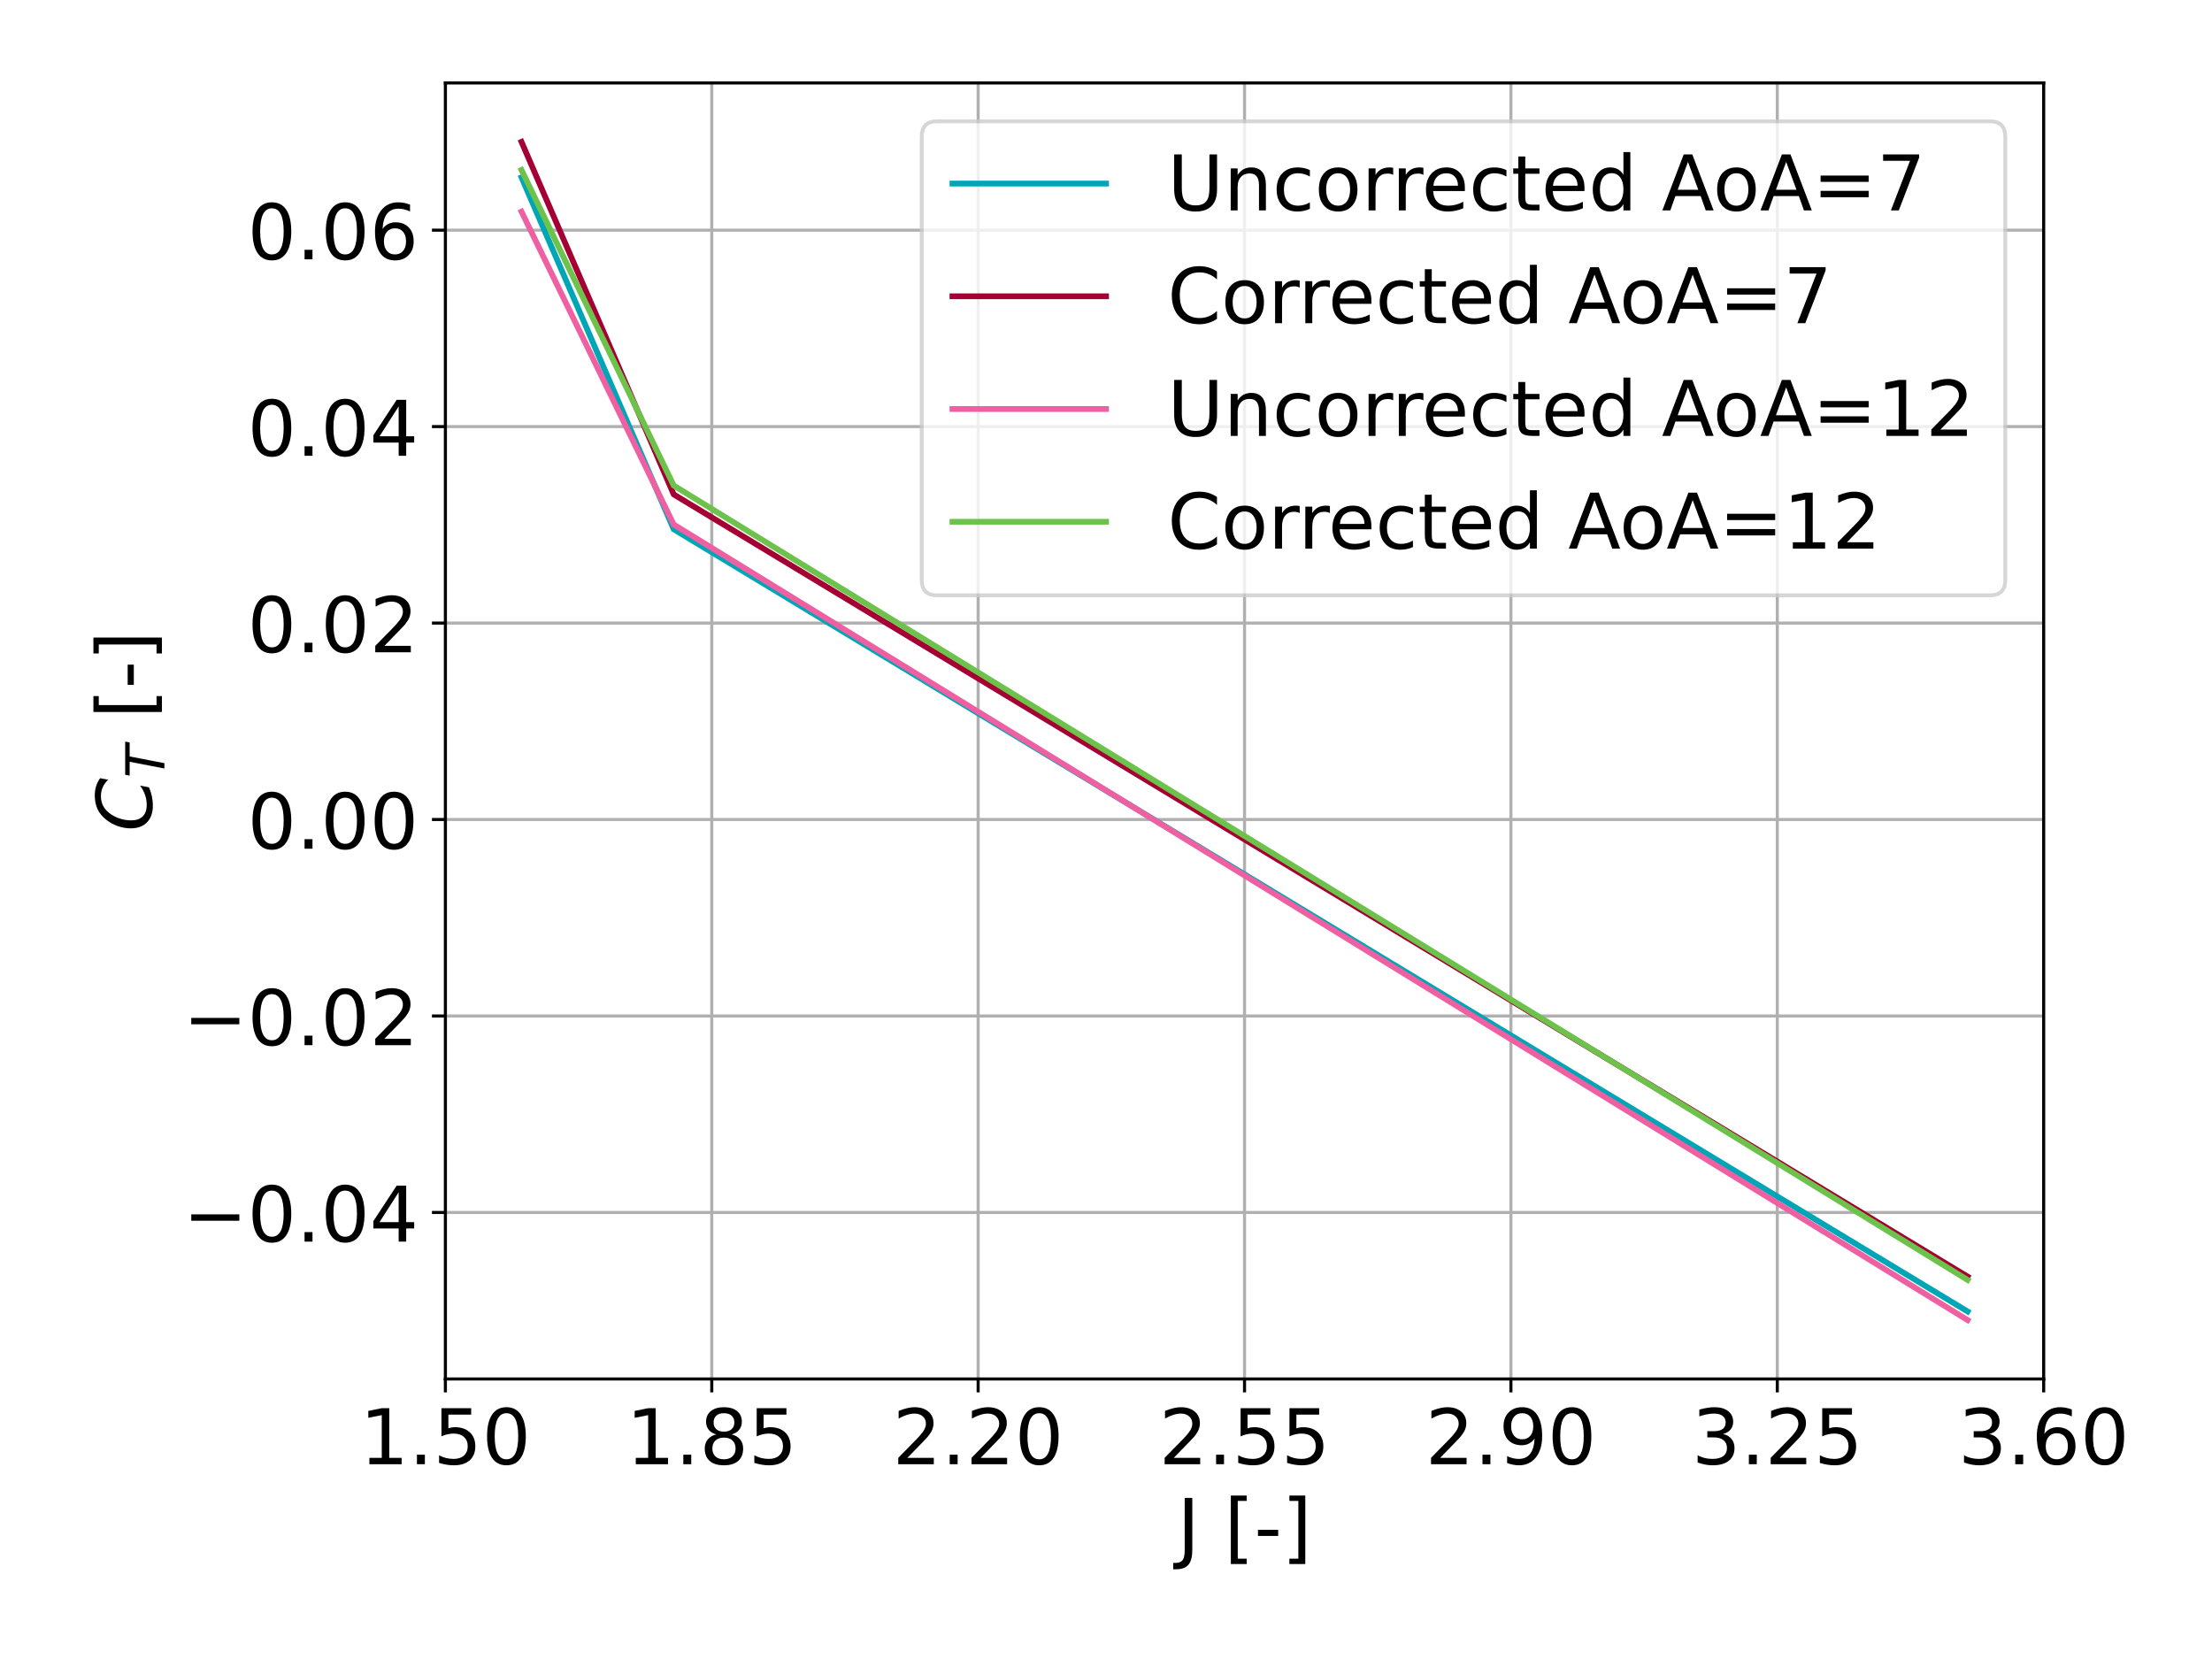
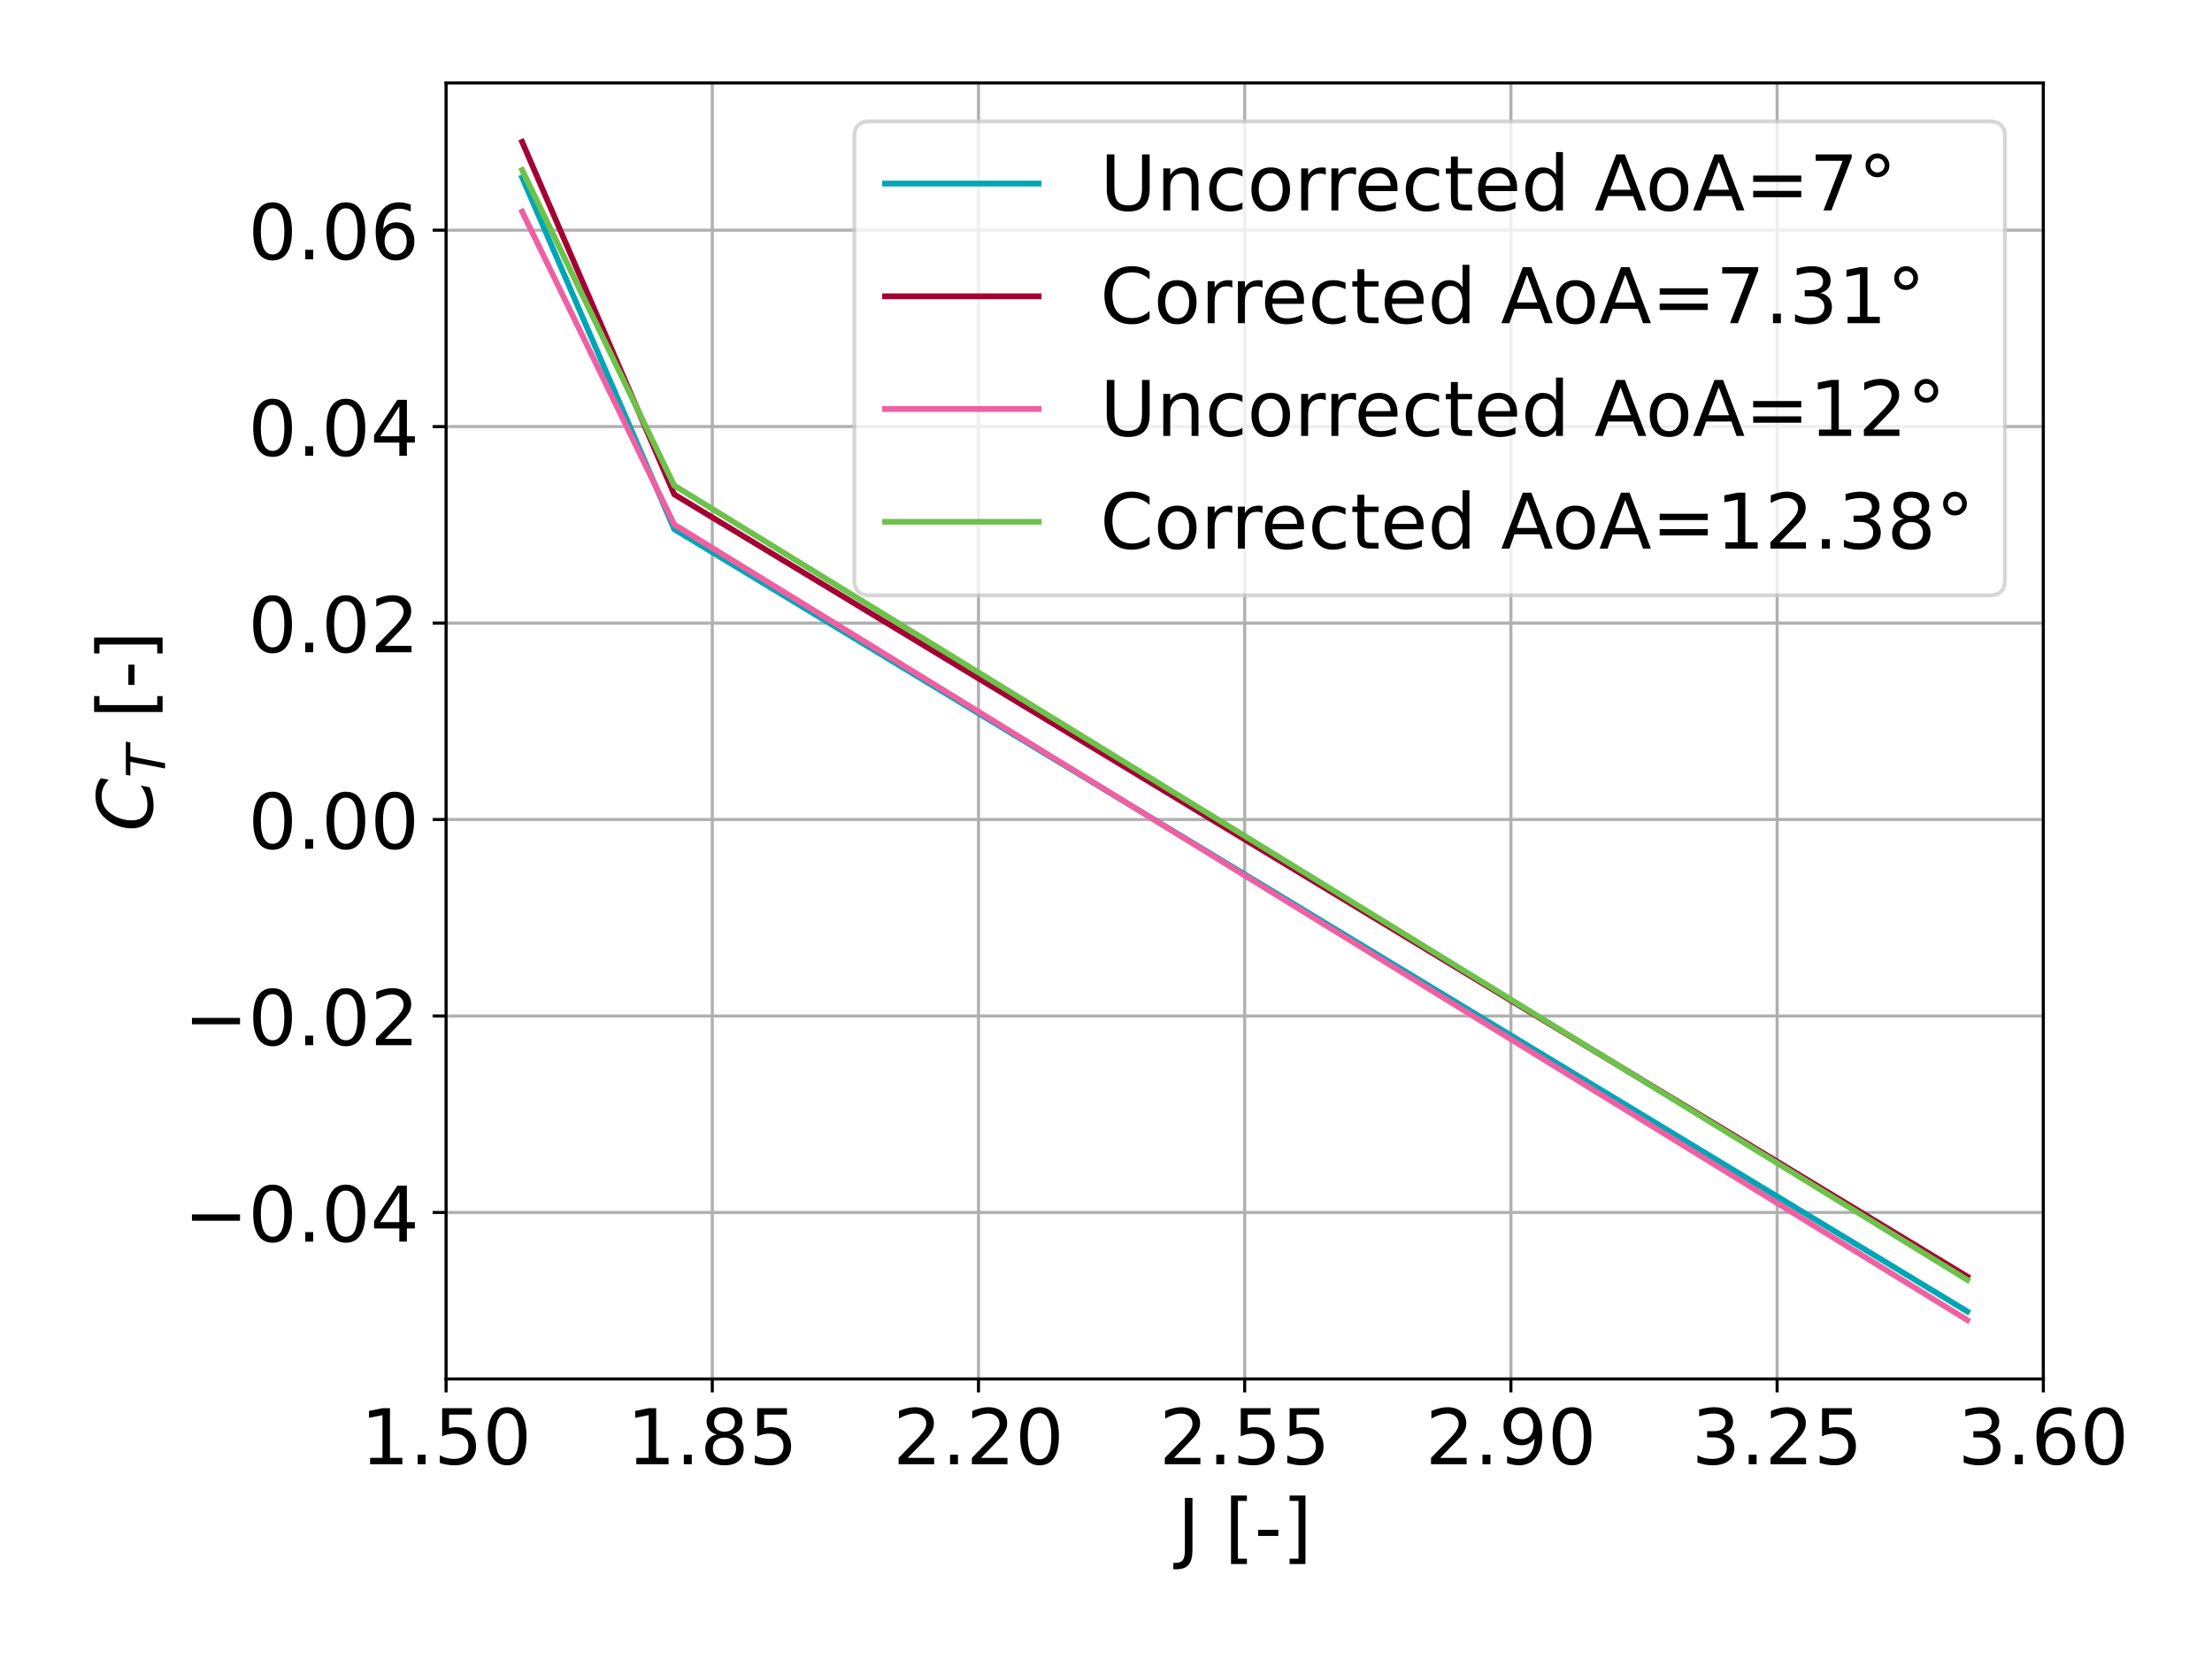
<svg xmlns="http://www.w3.org/2000/svg" xmlns:xlink="http://www.w3.org/1999/xlink" width="576pt" height="432pt" viewBox="0 0 576 432" version="1.1">
  <defs>
    <style type="text/css">*{stroke-linejoin: round; stroke-linecap: butt}</style>
  </defs>
  <g id="figure_1">
    <g id="patch_1">
      <path d="M 0 432  L 576 432  L 576 0  L 0 0  z " style="fill: #ffffff" />
    </g>
    <g id="axes_1">
      <g id="patch_2">
-         <path d="M 115.976 359.08  L 532.17 359.08  L 532.17 21.6  L 115.976 21.6  z " style="fill: #ffffff" />
+         <path d="M 116.156 359.08  L 532.08 359.08  L 532.08 21.6  L 116.156 21.6  z " style="fill: #ffffff" />
      </g>
      <g id="matplotlib.axis_1">
        <g id="xtick_1">
          <g id="line2d_1">
-             <path d="M 115.976 359.08  L 115.976 21.6  " clip-path="url(#p8fe1380aa8)" style="fill: none; stroke: #b0b0b0; stroke-width: 0.8; stroke-linecap: square" />
+             <path d="M 116.156 359.08  L 116.156 21.6  " clip-path="url(#p368802f236)" style="fill: none; stroke: #b0b0b0; stroke-width: 0.8; stroke-linecap: square" />
          </g>
          <g id="line2d_2">
            <defs>
-               <path id="m4c137583a7" d="M 0 0  L 0 3.5  " style="stroke: #000000; stroke-width: 0.8" />
-             </defs>
-             <g>
-               <use xlink:href="#m4c137583a7" x="115.976" y="359.08" style="stroke: #000000; stroke-width: 0.8" />
+               <path id="m48480be13e" d="M 0 0  L 0 3.5  " style="stroke: #000000; stroke-width: 0.8" />
+             </defs>
+             <g>
+               <use xlink:href="#m48480be13e" x="116.156" y="359.08" style="stroke: #000000; stroke-width: 0.8" />
            </g>
          </g>
          <g id="text_1">
-             <g transform="translate(93.71037 381.2769) scale(0.2 -0.2)">
+             <g transform="translate(93.89038 381.2769) scale(0.2 -0.2)">
              <defs>
                <path id="DejaVuSans-31" d="M 794 531  L 1825 531  L 1825 4091  L 703 3866  L 703 4441  L 1819 4666  L 2450 4666  L 2450 531  L 3481 531  L 3481 0  L 794 0  L 794 531  z " transform="scale(0.015625)" />
                <path id="DejaVuSans-2e" d="M 684 794  L 1344 794  L 1344 0  L 684 0  L 684 794  z " transform="scale(0.015625)" />
                <path id="DejaVuSans-35" d="M 691 4666  L 3169 4666  L 3169 4134  L 1269 4134  L 1269 2991  Q 1406 3038 1543 3061  Q 1681 3084 1819 3084  Q 2600 3084 3056 2656  Q 3513 2228 3513 1497  Q 3513 744 3044 326  Q 2575 -91 1722 -91  Q 1428 -91 1123 -41  Q 819 9 494 109  L 494 744  Q 775 591 1075 516  Q 1375 441 1709 441  Q 2250 441 2565 725  Q 2881 1009 2881 1497  Q 2881 1984 2565 2268  Q 2250 2553 1709 2553  Q 1456 2553 1204 2497  Q 953 2441 691 2322  L 691 4666  z " transform="scale(0.015625)" />
                <path id="DejaVuSans-30" d="M 2034 4250  Q 1547 4250 1301 3770  Q 1056 3291 1056 2328  Q 1056 1369 1301 889  Q 1547 409 2034 409  Q 2525 409 2770 889  Q 3016 1369 3016 2328  Q 3016 3291 2770 3770  Q 2525 4250 2034 4250  z M 2034 4750  Q 2819 4750 3233 4129  Q 3647 3509 3647 2328  Q 3647 1150 3233 529  Q 2819 -91 2034 -91  Q 1250 -91 836 529  Q 422 1150 422 2328  Q 422 3509 836 4129  Q 1250 4750 2034 4750  z " transform="scale(0.015625)" />
              </defs>
              <use xlink:href="#DejaVuSans-31" />
              <use xlink:href="#DejaVuSans-2e" x="63.623" />
              <use xlink:href="#DejaVuSans-35" x="95.41" />
              <use xlink:href="#DejaVuSans-30" x="159.033" />
            </g>
          </g>
        </g>
        <g id="xtick_2">
          <g id="line2d_3">
-             <path d="M 185.342 359.08  L 185.342 21.6  " clip-path="url(#p8fe1380aa8)" style="fill: none; stroke: #b0b0b0; stroke-width: 0.8; stroke-linecap: square" />
+             <path d="M 185.477 359.08  L 185.477 21.6  " clip-path="url(#p368802f236)" style="fill: none; stroke: #b0b0b0; stroke-width: 0.8; stroke-linecap: square" />
          </g>
          <g id="line2d_4">
            <g>
-               <use xlink:href="#m4c137583a7" x="185.342" y="359.08" style="stroke: #000000; stroke-width: 0.8" />
+               <use xlink:href="#m48480be13e" x="185.477" y="359.08" style="stroke: #000000; stroke-width: 0.8" />
            </g>
          </g>
          <g id="text_2">
-             <g transform="translate(163.076 381.2769) scale(0.2 -0.2)">
+             <g transform="translate(163.211 381.2769) scale(0.2 -0.2)">
              <defs>
                <path id="DejaVuSans-38" d="M 2034 2216  Q 1584 2216 1326 1975  Q 1069 1734 1069 1313  Q 1069 891 1326 650  Q 1584 409 2034 409  Q 2484 409 2743 651  Q 3003 894 3003 1313  Q 3003 1734 2745 1975  Q 2488 2216 2034 2216  z M 1403 2484  Q 997 2584 770 2862  Q 544 3141 544 3541  Q 544 4100 942 4425  Q 1341 4750 2034 4750  Q 2731 4750 3128 4425  Q 3525 4100 3525 3541  Q 3525 3141 3298 2862  Q 3072 2584 2669 2484  Q 3125 2378 3379 2068  Q 3634 1759 3634 1313  Q 3634 634 3220 271  Q 2806 -91 2034 -91  Q 1263 -91 848 271  Q 434 634 434 1313  Q 434 1759 690 2068  Q 947 2378 1403 2484  z M 1172 3481  Q 1172 3119 1398 2916  Q 1625 2713 2034 2713  Q 2441 2713 2670 2916  Q 2900 3119 2900 3481  Q 2900 3844 2670 4047  Q 2441 4250 2034 4250  Q 1625 4250 1398 4047  Q 1172 3844 1172 3481  z " transform="scale(0.015625)" />
              </defs>
              <use xlink:href="#DejaVuSans-31" />
              <use xlink:href="#DejaVuSans-2e" x="63.623" />
              <use xlink:href="#DejaVuSans-38" x="95.41" />
              <use xlink:href="#DejaVuSans-35" x="159.033" />
            </g>
          </g>
        </g>
        <g id="xtick_3">
          <g id="line2d_5">
-             <path d="M 254.707 359.08  L 254.707 21.6  " clip-path="url(#p8fe1380aa8)" style="fill: none; stroke: #b0b0b0; stroke-width: 0.8; stroke-linecap: square" />
+             <path d="M 254.797 359.08  L 254.797 21.6  " clip-path="url(#p368802f236)" style="fill: none; stroke: #b0b0b0; stroke-width: 0.8; stroke-linecap: square" />
          </g>
          <g id="line2d_6">
            <g>
-               <use xlink:href="#m4c137583a7" x="254.707" y="359.08" style="stroke: #000000; stroke-width: 0.8" />
+               <use xlink:href="#m48480be13e" x="254.797" y="359.08" style="stroke: #000000; stroke-width: 0.8" />
            </g>
          </g>
          <g id="text_3">
-             <g transform="translate(232.4417 381.2769) scale(0.2 -0.2)">
+             <g transform="translate(232.5317 381.2769) scale(0.2 -0.2)">
              <defs>
                <path id="DejaVuSans-32" d="M 1228 531  L 3431 531  L 3431 0  L 469 0  L 469 531  Q 828 903 1448 1529  Q 2069 2156 2228 2338  Q 2531 2678 2651 2914  Q 2772 3150 2772 3378  Q 2772 3750 2511 3984  Q 2250 4219 1831 4219  Q 1534 4219 1204 4116  Q 875 4013 500 3803  L 500 4441  Q 881 4594 1212 4672  Q 1544 4750 1819 4750  Q 2544 4750 2975 4387  Q 3406 4025 3406 3419  Q 3406 3131 3298 2873  Q 3191 2616 2906 2266  Q 2828 2175 2409 1742  Q 1991 1309 1228 531  z " transform="scale(0.015625)" />
              </defs>
              <use xlink:href="#DejaVuSans-32" />
              <use xlink:href="#DejaVuSans-2e" x="63.623" />
              <use xlink:href="#DejaVuSans-32" x="95.41" />
              <use xlink:href="#DejaVuSans-30" x="159.033" />
            </g>
          </g>
        </g>
        <g id="xtick_4">
          <g id="line2d_7">
-             <path d="M 324.073 359.08  L 324.073 21.6  " clip-path="url(#p8fe1380aa8)" style="fill: none; stroke: #b0b0b0; stroke-width: 0.8; stroke-linecap: square" />
+             <path d="M 324.118 359.08  L 324.118 21.6  " clip-path="url(#p368802f236)" style="fill: none; stroke: #b0b0b0; stroke-width: 0.8; stroke-linecap: square" />
          </g>
          <g id="line2d_8">
            <g>
-               <use xlink:href="#m4c137583a7" x="324.073" y="359.08" style="stroke: #000000; stroke-width: 0.8" />
+               <use xlink:href="#m48480be13e" x="324.118" y="359.08" style="stroke: #000000; stroke-width: 0.8" />
            </g>
          </g>
          <g id="text_4">
-             <g transform="translate(301.8074 381.2769) scale(0.2 -0.2)">
+             <g transform="translate(301.8524 381.2769) scale(0.2 -0.2)">
              <use xlink:href="#DejaVuSans-32" />
              <use xlink:href="#DejaVuSans-2e" x="63.623" />
              <use xlink:href="#DejaVuSans-35" x="95.41" />
              <use xlink:href="#DejaVuSans-35" x="159.033" />
            </g>
          </g>
        </g>
        <g id="xtick_5">
          <g id="line2d_9">
-             <path d="M 393.439 359.08  L 393.439 21.6  " clip-path="url(#p8fe1380aa8)" style="fill: none; stroke: #b0b0b0; stroke-width: 0.8; stroke-linecap: square" />
+             <path d="M 393.439 359.08  L 393.439 21.6  " clip-path="url(#p368802f236)" style="fill: none; stroke: #b0b0b0; stroke-width: 0.8; stroke-linecap: square" />
          </g>
          <g id="line2d_10">
            <g>
-               <use xlink:href="#m4c137583a7" x="393.439" y="359.08" style="stroke: #000000; stroke-width: 0.8" />
+               <use xlink:href="#m48480be13e" x="393.439" y="359.08" style="stroke: #000000; stroke-width: 0.8" />
            </g>
          </g>
          <g id="text_5">
            <g transform="translate(371.173 381.2769) scale(0.2 -0.2)">
              <defs>
                <path id="DejaVuSans-39" d="M 703 97  L 703 672  Q 941 559 1184 500  Q 1428 441 1663 441  Q 2288 441 2617 861  Q 2947 1281 2994 2138  Q 2813 1869 2534 1725  Q 2256 1581 1919 1581  Q 1219 1581 811 2004  Q 403 2428 403 3163  Q 403 3881 828 4315  Q 1253 4750 1959 4750  Q 2769 4750 3195 4129  Q 3622 3509 3622 2328  Q 3622 1225 3098 567  Q 2575 -91 1691 -91  Q 1453 -91 1209 -44  Q 966 3 703 97  z M 1959 2075  Q 2384 2075 2632 2365  Q 2881 2656 2881 3163  Q 2881 3666 2632 3958  Q 2384 4250 1959 4250  Q 1534 4250 1286 3958  Q 1038 3666 1038 3163  Q 1038 2656 1286 2365  Q 1534 2075 1959 2075  z " transform="scale(0.015625)" />
              </defs>
              <use xlink:href="#DejaVuSans-32" />
              <use xlink:href="#DejaVuSans-2e" x="63.623" />
              <use xlink:href="#DejaVuSans-39" x="95.41" />
              <use xlink:href="#DejaVuSans-30" x="159.033" />
            </g>
          </g>
        </g>
        <g id="xtick_6">
          <g id="line2d_11">
-             <path d="M 462.804 359.08  L 462.804 21.6  " clip-path="url(#p8fe1380aa8)" style="fill: none; stroke: #b0b0b0; stroke-width: 0.8; stroke-linecap: square" />
+             <path d="M 462.759 359.08  L 462.759 21.6  " clip-path="url(#p368802f236)" style="fill: none; stroke: #b0b0b0; stroke-width: 0.8; stroke-linecap: square" />
          </g>
          <g id="line2d_12">
            <g>
-               <use xlink:href="#m4c137583a7" x="462.804" y="359.08" style="stroke: #000000; stroke-width: 0.8" />
+               <use xlink:href="#m48480be13e" x="462.759" y="359.08" style="stroke: #000000; stroke-width: 0.8" />
            </g>
          </g>
          <g id="text_6">
-             <g transform="translate(440.5387 381.2769) scale(0.2 -0.2)">
+             <g transform="translate(440.4937 381.2769) scale(0.2 -0.2)">
              <defs>
                <path id="DejaVuSans-33" d="M 2597 2516  Q 3050 2419 3304 2112  Q 3559 1806 3559 1356  Q 3559 666 3084 287  Q 2609 -91 1734 -91  Q 1441 -91 1130 -33  Q 819 25 488 141  L 488 750  Q 750 597 1062 519  Q 1375 441 1716 441  Q 2309 441 2620 675  Q 2931 909 2931 1356  Q 2931 1769 2642 2001  Q 2353 2234 1838 2234  L 1294 2234  L 1294 2753  L 1863 2753  Q 2328 2753 2575 2939  Q 2822 3125 2822 3475  Q 2822 3834 2567 4026  Q 2313 4219 1838 4219  Q 1578 4219 1281 4162  Q 984 4106 628 3988  L 628 4550  Q 988 4650 1302 4700  Q 1616 4750 1894 4750  Q 2613 4750 3031 4423  Q 3450 4097 3450 3541  Q 3450 3153 3228 2886  Q 3006 2619 2597 2516  z " transform="scale(0.015625)" />
              </defs>
              <use xlink:href="#DejaVuSans-33" />
              <use xlink:href="#DejaVuSans-2e" x="63.623" />
              <use xlink:href="#DejaVuSans-32" x="95.41" />
              <use xlink:href="#DejaVuSans-35" x="159.033" />
            </g>
          </g>
        </g>
        <g id="xtick_7">
          <g id="line2d_13">
-             <path d="M 532.17 359.08  L 532.17 21.6  " clip-path="url(#p8fe1380aa8)" style="fill: none; stroke: #b0b0b0; stroke-width: 0.8; stroke-linecap: square" />
+             <path d="M 532.08 359.08  L 532.08 21.6  " clip-path="url(#p368802f236)" style="fill: none; stroke: #b0b0b0; stroke-width: 0.8; stroke-linecap: square" />
          </g>
          <g id="line2d_14">
            <g>
-               <use xlink:href="#m4c137583a7" x="532.17" y="359.08" style="stroke: #000000; stroke-width: 0.8" />
+               <use xlink:href="#m48480be13e" x="532.08" y="359.08" style="stroke: #000000; stroke-width: 0.8" />
            </g>
          </g>
          <g id="text_7">
-             <g transform="translate(509.9044 381.2769) scale(0.2 -0.2)">
+             <g transform="translate(509.8144 381.2769) scale(0.2 -0.2)">
              <defs>
                <path id="DejaVuSans-36" d="M 2113 2584  Q 1688 2584 1439 2293  Q 1191 2003 1191 1497  Q 1191 994 1439 701  Q 1688 409 2113 409  Q 2538 409 2786 701  Q 3034 994 3034 1497  Q 3034 2003 2786 2293  Q 2538 2584 2113 2584  z M 3366 4563  L 3366 3988  Q 3128 4100 2886 4159  Q 2644 4219 2406 4219  Q 1781 4219 1451 3797  Q 1122 3375 1075 2522  Q 1259 2794 1537 2939  Q 1816 3084 2150 3084  Q 2853 3084 3261 2657  Q 3669 2231 3669 1497  Q 3669 778 3244 343  Q 2819 -91 2113 -91  Q 1303 -91 875 529  Q 447 1150 447 2328  Q 447 3434 972 4092  Q 1497 4750 2381 4750  Q 2619 4750 2861 4703  Q 3103 4656 3366 4563  z " transform="scale(0.015625)" />
              </defs>
              <use xlink:href="#DejaVuSans-33" />
              <use xlink:href="#DejaVuSans-2e" x="63.623" />
              <use xlink:href="#DejaVuSans-36" x="95.41" />
              <use xlink:href="#DejaVuSans-30" x="159.033" />
            </g>
          </g>
        </g>
        <g id="text_8">
-           <g transform="translate(306.5339 404.6331) scale(0.2 -0.2)">
+           <g transform="translate(306.5789 404.6331) scale(0.2 -0.2)">
            <defs>
              <path id="DejaVuSans-4a" d="M 628 4666  L 1259 4666  L 1259 325  Q 1259 -519 939 -900  Q 619 -1281 -91 -1281  L -331 -1281  L -331 -750  L -134 -750  Q 284 -750 456 -515  Q 628 -281 628 325  L 628 4666  z " transform="scale(0.015625)" />
              <path id="DejaVuSans-20" transform="scale(0.015625)" />
              <path id="DejaVuSans-5b" d="M 550 4863  L 1875 4863  L 1875 4416  L 1125 4416  L 1125 -397  L 1875 -397  L 1875 -844  L 550 -844  L 550 4863  z " transform="scale(0.015625)" />
              <path id="DejaVuSans-2d" d="M 313 2009  L 1997 2009  L 1997 1497  L 313 1497  L 313 2009  z " transform="scale(0.015625)" />
              <path id="DejaVuSans-5d" d="M 1947 4863  L 1947 -844  L 622 -844  L 622 -397  L 1369 -397  L 1369 4416  L 622 4416  L 622 4863  L 1947 4863  z " transform="scale(0.015625)" />
            </defs>
            <use xlink:href="#DejaVuSans-4a" />
            <use xlink:href="#DejaVuSans-20" x="29.492" />
            <use xlink:href="#DejaVuSans-5b" x="61.279" />
            <use xlink:href="#DejaVuSans-2d" x="100.293" />
            <use xlink:href="#DejaVuSans-5d" x="136.377" />
          </g>
        </g>
      </g>
      <g id="matplotlib.axis_2">
        <g id="ytick_1">
          <g id="line2d_15">
-             <path d="M 115.976 315.719  L 532.17 315.719  " clip-path="url(#p8fe1380aa8)" style="fill: none; stroke: #b0b0b0; stroke-width: 0.8; stroke-linecap: square" />
+             <path d="M 116.156 315.719  L 532.08 315.719  " clip-path="url(#p368802f236)" style="fill: none; stroke: #b0b0b0; stroke-width: 0.8; stroke-linecap: square" />
          </g>
          <g id="line2d_16">
            <defs>
-               <path id="ma63553d481" d="M 0 0  L -3.5 0  " style="stroke: #000000; stroke-width: 0.8" />
-             </defs>
-             <g>
-               <use xlink:href="#ma63553d481" x="115.976" y="315.719" style="stroke: #000000; stroke-width: 0.8" />
+               <path id="m853598245c" d="M 0 0  L -3.5 0  " style="stroke: #000000; stroke-width: 0.8" />
+             </defs>
+             <g>
+               <use xlink:href="#m853598245c" x="116.156" y="315.719" style="stroke: #000000; stroke-width: 0.8" />
            </g>
          </g>
          <g id="text_9">
-             <g transform="translate(47.68538 323.3172) scale(0.2 -0.2)">
+             <g transform="translate(47.86538 323.3172) scale(0.2 -0.2)">
              <defs>
                <path id="DejaVuSans-2212" d="M 678 2272  L 4684 2272  L 4684 1741  L 678 1741  L 678 2272  z " transform="scale(0.015625)" />
                <path id="DejaVuSans-34" d="M 2419 4116  L 825 1625  L 2419 1625  L 2419 4116  z M 2253 4666  L 3047 4666  L 3047 1625  L 3713 1625  L 3713 1100  L 3047 1100  L 3047 0  L 2419 0  L 2419 1100  L 313 1100  L 313 1709  L 2253 4666  z " transform="scale(0.015625)" />
              </defs>
              <use xlink:href="#DejaVuSans-2212" />
              <use xlink:href="#DejaVuSans-30" x="83.789" />
              <use xlink:href="#DejaVuSans-2e" x="147.412" />
              <use xlink:href="#DejaVuSans-30" x="179.199" />
              <use xlink:href="#DejaVuSans-34" x="242.822" />
            </g>
          </g>
        </g>
        <g id="ytick_2">
          <g id="line2d_17">
-             <path d="M 115.976 264.561  L 532.17 264.561  " clip-path="url(#p8fe1380aa8)" style="fill: none; stroke: #b0b0b0; stroke-width: 0.8; stroke-linecap: square" />
+             <path d="M 116.156 264.561  L 532.08 264.561  " clip-path="url(#p368802f236)" style="fill: none; stroke: #b0b0b0; stroke-width: 0.8; stroke-linecap: square" />
          </g>
          <g id="line2d_18">
            <g>
-               <use xlink:href="#ma63553d481" x="115.976" y="264.561" style="stroke: #000000; stroke-width: 0.8" />
+               <use xlink:href="#m853598245c" x="116.156" y="264.561" style="stroke: #000000; stroke-width: 0.8" />
            </g>
          </g>
          <g id="text_10">
-             <g transform="translate(47.68538 272.1592) scale(0.2 -0.2)">
+             <g transform="translate(47.86538 272.1592) scale(0.2 -0.2)">
              <use xlink:href="#DejaVuSans-2212" />
              <use xlink:href="#DejaVuSans-30" x="83.789" />
              <use xlink:href="#DejaVuSans-2e" x="147.412" />
              <use xlink:href="#DejaVuSans-30" x="179.199" />
              <use xlink:href="#DejaVuSans-32" x="242.822" />
            </g>
          </g>
        </g>
        <g id="ytick_3">
          <g id="line2d_19">
-             <path d="M 115.976 213.403  L 532.17 213.403  " clip-path="url(#p8fe1380aa8)" style="fill: none; stroke: #b0b0b0; stroke-width: 0.8; stroke-linecap: square" />
+             <path d="M 116.156 213.403  L 532.08 213.403  " clip-path="url(#p368802f236)" style="fill: none; stroke: #b0b0b0; stroke-width: 0.8; stroke-linecap: square" />
          </g>
          <g id="line2d_20">
            <g>
-               <use xlink:href="#ma63553d481" x="115.976" y="213.403" style="stroke: #000000; stroke-width: 0.8" />
+               <use xlink:href="#m853598245c" x="116.156" y="213.403" style="stroke: #000000; stroke-width: 0.8" />
            </g>
          </g>
          <g id="text_11">
-             <g transform="translate(64.44475 221.0012) scale(0.2 -0.2)">
+             <g transform="translate(64.62475 221.0012) scale(0.2 -0.2)">
              <use xlink:href="#DejaVuSans-30" />
              <use xlink:href="#DejaVuSans-2e" x="63.623" />
              <use xlink:href="#DejaVuSans-30" x="95.41" />
              <use xlink:href="#DejaVuSans-30" x="159.033" />
            </g>
          </g>
        </g>
        <g id="ytick_4">
          <g id="line2d_21">
-             <path d="M 115.976 162.245  L 532.17 162.245  " clip-path="url(#p8fe1380aa8)" style="fill: none; stroke: #b0b0b0; stroke-width: 0.8; stroke-linecap: square" />
+             <path d="M 116.156 162.245  L 532.08 162.245  " clip-path="url(#p368802f236)" style="fill: none; stroke: #b0b0b0; stroke-width: 0.8; stroke-linecap: square" />
          </g>
          <g id="line2d_22">
            <g>
-               <use xlink:href="#ma63553d481" x="115.976" y="162.245" style="stroke: #000000; stroke-width: 0.8" />
+               <use xlink:href="#m853598245c" x="116.156" y="162.245" style="stroke: #000000; stroke-width: 0.8" />
            </g>
          </g>
          <g id="text_12">
-             <g transform="translate(64.44475 169.8432) scale(0.2 -0.2)">
+             <g transform="translate(64.62475 169.8432) scale(0.2 -0.2)">
              <use xlink:href="#DejaVuSans-30" />
              <use xlink:href="#DejaVuSans-2e" x="63.623" />
              <use xlink:href="#DejaVuSans-30" x="95.41" />
              <use xlink:href="#DejaVuSans-32" x="159.033" />
            </g>
          </g>
        </g>
        <g id="ytick_5">
          <g id="line2d_23">
-             <path d="M 115.976 111.087  L 532.17 111.087  " clip-path="url(#p8fe1380aa8)" style="fill: none; stroke: #b0b0b0; stroke-width: 0.8; stroke-linecap: square" />
+             <path d="M 116.156 111.087  L 532.08 111.087  " clip-path="url(#p368802f236)" style="fill: none; stroke: #b0b0b0; stroke-width: 0.8; stroke-linecap: square" />
          </g>
          <g id="line2d_24">
            <g>
-               <use xlink:href="#ma63553d481" x="115.976" y="111.087" style="stroke: #000000; stroke-width: 0.8" />
+               <use xlink:href="#m853598245c" x="116.156" y="111.087" style="stroke: #000000; stroke-width: 0.8" />
            </g>
          </g>
          <g id="text_13">
-             <g transform="translate(64.44475 118.6852) scale(0.2 -0.2)">
+             <g transform="translate(64.62475 118.6852) scale(0.2 -0.2)">
              <use xlink:href="#DejaVuSans-30" />
              <use xlink:href="#DejaVuSans-2e" x="63.623" />
              <use xlink:href="#DejaVuSans-30" x="95.41" />
              <use xlink:href="#DejaVuSans-34" x="159.033" />
            </g>
          </g>
        </g>
        <g id="ytick_6">
          <g id="line2d_25">
-             <path d="M 115.976 59.929  L 532.17 59.929  " clip-path="url(#p8fe1380aa8)" style="fill: none; stroke: #b0b0b0; stroke-width: 0.8; stroke-linecap: square" />
+             <path d="M 116.156 59.929  L 532.08 59.929  " clip-path="url(#p368802f236)" style="fill: none; stroke: #b0b0b0; stroke-width: 0.8; stroke-linecap: square" />
          </g>
          <g id="line2d_26">
            <g>
-               <use xlink:href="#ma63553d481" x="115.976" y="59.929" style="stroke: #000000; stroke-width: 0.8" />
+               <use xlink:href="#m853598245c" x="116.156" y="59.929" style="stroke: #000000; stroke-width: 0.8" />
            </g>
          </g>
          <g id="text_14">
-             <g transform="translate(64.44475 67.5272) scale(0.2 -0.2)">
+             <g transform="translate(64.62475 67.5272) scale(0.2 -0.2)">
              <use xlink:href="#DejaVuSans-30" />
              <use xlink:href="#DejaVuSans-2e" x="63.623" />
              <use xlink:href="#DejaVuSans-30" x="95.41" />
              <use xlink:href="#DejaVuSans-36" x="159.033" />
            </g>
          </g>
        </g>
        <g id="text_15">
-           <g transform="translate(39.526 216.54) rotate(-90) scale(0.2 -0.2)">
+           <g transform="translate(39.706 216.54) rotate(-90) scale(0.2 -0.2)">
            <defs>
              <path id="DejaVuSans-Oblique-43" d="M 4447 4306  L 4319 3641  Q 4019 3944 3683 4091  Q 3347 4238 2956 4238  Q 2422 4238 2017 3981  Q 1613 3725 1319 3200  Q 1131 2863 1032 2486  Q 934 2109 934 1728  Q 934 1091 1264 756  Q 1594 422 2222 422  Q 2656 422 3056 561  Q 3456 700 3834 978  L 3688 231  Q 3316 72 2936 -9  Q 2556 -91 2175 -91  Q 1278 -91 773 396  Q 269 884 269 1753  Q 269 2309 461 2846  Q 653 3384 1013 3828  Q 1394 4300 1883 4525  Q 2372 4750 3022 4750  Q 3422 4750 3780 4639  Q 4138 4528 4447 4306  z " transform="scale(0.015625)" />
              <path id="DejaVuSans-Oblique-54" d="M 378 4666  L 4325 4666  L 4225 4134  L 2559 4134  L 1759 0  L 1125 0  L 1925 4134  L 275 4134  L 378 4666  z " transform="scale(0.015625)" />
            </defs>
            <use xlink:href="#DejaVuSans-Oblique-43" transform="translate(0 0.015625)" />
            <use xlink:href="#DejaVuSans-Oblique-54" transform="translate(69.82422 -16.39062) scale(0.7)" />
            <use xlink:href="#DejaVuSans-20" transform="translate(115.3174 0.015625)" />
            <use xlink:href="#DejaVuSans-5b" transform="translate(147.1045 0.015625)" />
            <use xlink:href="#DejaVuSans-2d" transform="translate(186.1182 0.015625)" />
            <use xlink:href="#DejaVuSans-5d" transform="translate(222.2021 0.015625)" />
          </g>
        </g>
      </g>
      <g id="line2d_27">
-         <path d="M 135.795 46.193  L 175.432 137.82  L 512.351 341.501  " clip-path="url(#p8fe1380aa8)" style="fill: none; stroke: #00a6b6; stroke-width: 1.5; stroke-linecap: square" />
+         <path d="M 135.962 46.193  L 175.574 137.82  L 512.274 341.501  " clip-path="url(#p368802f236)" style="fill: none; stroke: #00a6b6; stroke-width: 1.5; stroke-linecap: square" />
      </g>
      <g id="line2d_28">
-         <path d="M 135.795 36.94  L 175.432 128.743  L 512.351 332.418  " clip-path="url(#p8fe1380aa8)" style="fill: none; stroke: #a50034; stroke-width: 1.5; stroke-linecap: square" />
+         <path d="M 135.962 36.94  L 175.574 128.743  L 512.274 332.418  " clip-path="url(#p368802f236)" style="fill: none; stroke: #a50034; stroke-width: 1.5; stroke-linecap: square" />
      </g>
      <g id="line2d_29">
-         <path d="M 135.795 55.108  L 175.432 136.583  L 512.351 343.74  " clip-path="url(#p8fe1380aa8)" style="fill: none; stroke: #ef60a3; stroke-width: 1.5; stroke-linecap: square" />
+         <path d="M 135.962 55.108  L 175.574 136.583  L 512.274 343.74  " clip-path="url(#p368802f236)" style="fill: none; stroke: #ef60a3; stroke-width: 1.5; stroke-linecap: square" />
      </g>
      <g id="line2d_30">
-         <path d="M 135.795 44.261  L 175.432 126.426  L 512.351 333.286  " clip-path="url(#p8fe1380aa8)" style="fill: none; stroke: #6cc24a; stroke-width: 1.5; stroke-linecap: square" />
+         <path d="M 135.962 44.261  L 175.574 126.426  L 512.274 333.286  " clip-path="url(#p368802f236)" style="fill: none; stroke: #6cc24a; stroke-width: 1.5; stroke-linecap: square" />
      </g>
      <g id="patch_3">
-         <path d="M 115.976 359.08  L 115.976 21.6  " style="fill: none; stroke: #000000; stroke-width: 0.8; stroke-linejoin: miter; stroke-linecap: square" />
+         <path d="M 116.156 359.08  L 116.156 21.6  " style="fill: none; stroke: #000000; stroke-width: 0.8; stroke-linejoin: miter; stroke-linecap: square" />
      </g>
      <g id="patch_4">
-         <path d="M 532.17 359.08  L 532.17 21.6  " style="fill: none; stroke: #000000; stroke-width: 0.8; stroke-linejoin: miter; stroke-linecap: square" />
+         <path d="M 532.08 359.08  L 532.08 21.6  " style="fill: none; stroke: #000000; stroke-width: 0.8; stroke-linejoin: miter; stroke-linecap: square" />
      </g>
      <g id="patch_5">
-         <path d="M 115.976 359.08  L 532.17 359.08  " style="fill: none; stroke: #000000; stroke-width: 0.8; stroke-linejoin: miter; stroke-linecap: square" />
+         <path d="M 116.156 359.08  L 532.08 359.08  " style="fill: none; stroke: #000000; stroke-width: 0.8; stroke-linejoin: miter; stroke-linecap: square" />
      </g>
      <g id="patch_6">
-         <path d="M 115.976 21.6  L 532.17 21.6  " style="fill: none; stroke: #000000; stroke-width: 0.8; stroke-linejoin: miter; stroke-linecap: square" />
+         <path d="M 116.156 21.6  L 532.08 21.6  " style="fill: none; stroke: #000000; stroke-width: 0.8; stroke-linejoin: miter; stroke-linecap: square" />
      </g>
      <g id="legend_1">
        <g id="patch_7">
-           <path d="M 244.017 155.025  L 518.17 155.025  Q 522.17 155.025 522.17 151.025  L 522.17 35.6  Q 522.17 31.6 518.17 31.6  L 244.017 31.6  Q 240.017 31.6 240.017 35.6  L 240.017 151.025  Q 240.017 155.025 244.017 155.025  z " style="fill: #ffffff; opacity: 0.8; stroke: #cccccc; stroke-linejoin: miter" />
+           <path d="M 226.464 155.025  L 518.08 155.025  Q 522.08 155.025 522.08 151.025  L 522.08 35.6  Q 522.08 31.6 518.08 31.6  L 226.464 31.6  Q 222.464 31.6 222.464 35.6  L 222.464 151.025  Q 222.464 155.025 226.464 155.025  z " style="fill: #ffffff; opacity: 0.8; stroke: #cccccc; stroke-linejoin: miter" />
        </g>
        <g id="line2d_31">
-           <path d="M 248.017 47.797  L 268.017 47.797  L 288.017 47.797  " style="fill: none; stroke: #00a6b6; stroke-width: 1.5; stroke-linecap: square" />
+           <path d="M 230.464 47.797  L 250.464 47.797  L 270.464 47.797  " style="fill: none; stroke: #00a6b6; stroke-width: 1.5; stroke-linecap: square" />
        </g>
        <g id="text_16">
-           <g transform="translate(304.0169 54.79688) scale(0.2 -0.2)">
+           <g transform="translate(286.4644 54.79688) scale(0.2 -0.2)">
            <defs>
              <path id="DejaVuSans-55" d="M 556 4666  L 1191 4666  L 1191 1831  Q 1191 1081 1462 751  Q 1734 422 2344 422  Q 2950 422 3222 751  Q 3494 1081 3494 1831  L 3494 4666  L 4128 4666  L 4128 1753  Q 4128 841 3676 375  Q 3225 -91 2344 -91  Q 1459 -91 1007 375  Q 556 841 556 1753  L 556 4666  z " transform="scale(0.015625)" />
              <path id="DejaVuSans-6e" d="M 3513 2113  L 3513 0  L 2938 0  L 2938 2094  Q 2938 2591 2744 2837  Q 2550 3084 2163 3084  Q 1697 3084 1428 2787  Q 1159 2491 1159 1978  L 1159 0  L 581 0  L 581 3500  L 1159 3500  L 1159 2956  Q 1366 3272 1645 3428  Q 1925 3584 2291 3584  Q 2894 3584 3203 3211  Q 3513 2838 3513 2113  z " transform="scale(0.015625)" />
              <path id="DejaVuSans-63" d="M 3122 3366  L 3122 2828  Q 2878 2963 2633 3030  Q 2388 3097 2138 3097  Q 1578 3097 1268 2742  Q 959 2388 959 1747  Q 959 1106 1268 751  Q 1578 397 2138 397  Q 2388 397 2633 464  Q 2878 531 3122 666  L 3122 134  Q 2881 22 2623 -34  Q 2366 -91 2075 -91  Q 1284 -91 818 406  Q 353 903 353 1747  Q 353 2603 823 3093  Q 1294 3584 2113 3584  Q 2378 3584 2631 3529  Q 2884 3475 3122 3366  z " transform="scale(0.015625)" />
              <path id="DejaVuSans-6f" d="M 1959 3097  Q 1497 3097 1228 2736  Q 959 2375 959 1747  Q 959 1119 1226 758  Q 1494 397 1959 397  Q 2419 397 2687 759  Q 2956 1122 2956 1747  Q 2956 2369 2687 2733  Q 2419 3097 1959 3097  z M 1959 3584  Q 2709 3584 3137 3096  Q 3566 2609 3566 1747  Q 3566 888 3137 398  Q 2709 -91 1959 -91  Q 1206 -91 779 398  Q 353 888 353 1747  Q 353 2609 779 3096  Q 1206 3584 1959 3584  z " transform="scale(0.015625)" />
              <path id="DejaVuSans-72" d="M 2631 2963  Q 2534 3019 2420 3045  Q 2306 3072 2169 3072  Q 1681 3072 1420 2755  Q 1159 2438 1159 1844  L 1159 0  L 581 0  L 581 3500  L 1159 3500  L 1159 2956  Q 1341 3275 1631 3429  Q 1922 3584 2338 3584  Q 2397 3584 2469 3576  Q 2541 3569 2628 3553  L 2631 2963  z " transform="scale(0.015625)" />
              <path id="DejaVuSans-65" d="M 3597 1894  L 3597 1613  L 953 1613  Q 991 1019 1311 708  Q 1631 397 2203 397  Q 2534 397 2845 478  Q 3156 559 3463 722  L 3463 178  Q 3153 47 2828 -22  Q 2503 -91 2169 -91  Q 1331 -91 842 396  Q 353 884 353 1716  Q 353 2575 817 3079  Q 1281 3584 2069 3584  Q 2775 3584 3186 3129  Q 3597 2675 3597 1894  z M 3022 2063  Q 3016 2534 2758 2815  Q 2500 3097 2075 3097  Q 1594 3097 1305 2825  Q 1016 2553 972 2059  L 3022 2063  z " transform="scale(0.015625)" />
              <path id="DejaVuSans-74" d="M 1172 4494  L 1172 3500  L 2356 3500  L 2356 3053  L 1172 3053  L 1172 1153  Q 1172 725 1289 603  Q 1406 481 1766 481  L 2356 481  L 2356 0  L 1766 0  Q 1100 0 847 248  Q 594 497 594 1153  L 594 3053  L 172 3053  L 172 3500  L 594 3500  L 594 4494  L 1172 4494  z " transform="scale(0.015625)" />
              <path id="DejaVuSans-64" d="M 2906 2969  L 2906 4863  L 3481 4863  L 3481 0  L 2906 0  L 2906 525  Q 2725 213 2448 61  Q 2172 -91 1784 -91  Q 1150 -91 751 415  Q 353 922 353 1747  Q 353 2572 751 3078  Q 1150 3584 1784 3584  Q 2172 3584 2448 3432  Q 2725 3281 2906 2969  z M 947 1747  Q 947 1113 1208 752  Q 1469 391 1925 391  Q 2381 391 2643 752  Q 2906 1113 2906 1747  Q 2906 2381 2643 2742  Q 2381 3103 1925 3103  Q 1469 3103 1208 2742  Q 947 2381 947 1747  z " transform="scale(0.015625)" />
              <path id="DejaVuSans-41" d="M 2188 4044  L 1331 1722  L 3047 1722  L 2188 4044  z M 1831 4666  L 2547 4666  L 4325 0  L 3669 0  L 3244 1197  L 1141 1197  L 716 0  L 50 0  L 1831 4666  z " transform="scale(0.015625)" />
              <path id="DejaVuSans-3d" d="M 678 2906  L 4684 2906  L 4684 2381  L 678 2381  L 678 2906  z M 678 1631  L 4684 1631  L 4684 1100  L 678 1100  L 678 1631  z " transform="scale(0.015625)" />
              <path id="DejaVuSans-37" d="M 525 4666  L 3525 4666  L 3525 4397  L 1831 0  L 1172 0  L 2766 4134  L 525 4134  L 525 4666  z " transform="scale(0.015625)" />
+               <path id="DejaVuSans-b0" d="M 1600 4347  Q 1350 4347 1178 4173  Q 1006 4000 1006 3750  Q 1006 3503 1178 3333  Q 1350 3163 1600 3163  Q 1850 3163 2022 3333  Q 2194 3503 2194 3750  Q 2194 3997 2020 4172  Q 1847 4347 1600 4347  z M 1600 4750  Q 1800 4750 1984 4673  Q 2169 4597 2303 4453  Q 2447 4313 2519 4134  Q 2591 3956 2591 3750  Q 2591 3338 2302 3052  Q 2013 2766 1594 2766  Q 1172 2766 890 3047  Q 609 3328 609 3750  Q 609 4169 896 4459  Q 1184 4750 1600 4750  z " transform="scale(0.015625)" />
            </defs>
            <use xlink:href="#DejaVuSans-55" />
            <use xlink:href="#DejaVuSans-6e" x="73.193" />
            <use xlink:href="#DejaVuSans-63" x="136.572" />
            <use xlink:href="#DejaVuSans-6f" x="191.553" />
            <use xlink:href="#DejaVuSans-72" x="252.734" />
            <use xlink:href="#DejaVuSans-72" x="292.098" />
            <use xlink:href="#DejaVuSans-65" x="330.961" />
            <use xlink:href="#DejaVuSans-63" x="392.484" />
            <use xlink:href="#DejaVuSans-74" x="447.465" />
            <use xlink:href="#DejaVuSans-65" x="486.674" />
            <use xlink:href="#DejaVuSans-64" x="548.197" />
            <use xlink:href="#DejaVuSans-20" x="611.674" />
            <use xlink:href="#DejaVuSans-41" x="643.461" />
            <use xlink:href="#DejaVuSans-6f" x="710.119" />
            <use xlink:href="#DejaVuSans-41" x="771.301" />
            <use xlink:href="#DejaVuSans-3d" x="839.709" />
            <use xlink:href="#DejaVuSans-37" x="923.498" />
+             <use xlink:href="#DejaVuSans-b0" x="987.121" />
          </g>
        </g>
        <g id="line2d_32">
-           <path d="M 248.017 77.153  L 268.017 77.153  L 288.017 77.153  " style="fill: none; stroke: #a50034; stroke-width: 1.5; stroke-linecap: square" />
+           <path d="M 230.464 77.153  L 250.464 77.153  L 270.464 77.153  " style="fill: none; stroke: #a50034; stroke-width: 1.5; stroke-linecap: square" />
        </g>
        <g id="text_17">
-           <g transform="translate(304.0169 84.15313) scale(0.2 -0.2)">
+           <g transform="translate(286.4644 84.15313) scale(0.2 -0.2)">
            <defs>
              <path id="DejaVuSans-43" d="M 4122 4306  L 4122 3641  Q 3803 3938 3442 4084  Q 3081 4231 2675 4231  Q 1875 4231 1450 3742  Q 1025 3253 1025 2328  Q 1025 1406 1450 917  Q 1875 428 2675 428  Q 3081 428 3442 575  Q 3803 722 4122 1019  L 4122 359  Q 3791 134 3420 21  Q 3050 -91 2638 -91  Q 1578 -91 968 557  Q 359 1206 359 2328  Q 359 3453 968 4101  Q 1578 4750 2638 4750  Q 3056 4750 3426 4639  Q 3797 4528 4122 4306  z " transform="scale(0.015625)" />
            </defs>
            <use xlink:href="#DejaVuSans-43" />
            <use xlink:href="#DejaVuSans-6f" x="69.824" />
            <use xlink:href="#DejaVuSans-72" x="131.006" />
            <use xlink:href="#DejaVuSans-72" x="170.369" />
            <use xlink:href="#DejaVuSans-65" x="209.232" />
            <use xlink:href="#DejaVuSans-63" x="270.756" />
            <use xlink:href="#DejaVuSans-74" x="325.736" />
            <use xlink:href="#DejaVuSans-65" x="364.945" />
            <use xlink:href="#DejaVuSans-64" x="426.469" />
            <use xlink:href="#DejaVuSans-20" x="489.945" />
            <use xlink:href="#DejaVuSans-41" x="521.732" />
            <use xlink:href="#DejaVuSans-6f" x="588.391" />
            <use xlink:href="#DejaVuSans-41" x="649.572" />
            <use xlink:href="#DejaVuSans-3d" x="717.98" />
            <use xlink:href="#DejaVuSans-37" x="801.77" />
+             <use xlink:href="#DejaVuSans-2e" x="865.393" />
+             <use xlink:href="#DejaVuSans-33" x="897.18" />
+             <use xlink:href="#DejaVuSans-31" x="960.803" />
+             <use xlink:href="#DejaVuSans-b0" x="1024.426" />
          </g>
        </g>
        <g id="line2d_33">
-           <path d="M 248.017 106.509  L 268.017 106.509  L 288.017 106.509  " style="fill: none; stroke: #ef60a3; stroke-width: 1.5; stroke-linecap: square" />
+           <path d="M 230.464 106.509  L 250.464 106.509  L 270.464 106.509  " style="fill: none; stroke: #ef60a3; stroke-width: 1.5; stroke-linecap: square" />
        </g>
        <g id="text_18">
-           <g transform="translate(304.0169 113.5094) scale(0.2 -0.2)">
+           <g transform="translate(286.4644 113.5094) scale(0.2 -0.2)">
            <use xlink:href="#DejaVuSans-55" />
            <use xlink:href="#DejaVuSans-6e" x="73.193" />
            <use xlink:href="#DejaVuSans-63" x="136.572" />
            <use xlink:href="#DejaVuSans-6f" x="191.553" />
            <use xlink:href="#DejaVuSans-72" x="252.734" />
            <use xlink:href="#DejaVuSans-72" x="292.098" />
            <use xlink:href="#DejaVuSans-65" x="330.961" />
            <use xlink:href="#DejaVuSans-63" x="392.484" />
            <use xlink:href="#DejaVuSans-74" x="447.465" />
            <use xlink:href="#DejaVuSans-65" x="486.674" />
            <use xlink:href="#DejaVuSans-64" x="548.197" />
            <use xlink:href="#DejaVuSans-20" x="611.674" />
            <use xlink:href="#DejaVuSans-41" x="643.461" />
            <use xlink:href="#DejaVuSans-6f" x="710.119" />
            <use xlink:href="#DejaVuSans-41" x="771.301" />
            <use xlink:href="#DejaVuSans-3d" x="839.709" />
            <use xlink:href="#DejaVuSans-31" x="923.498" />
            <use xlink:href="#DejaVuSans-32" x="987.121" />
+             <use xlink:href="#DejaVuSans-b0" x="1050.744" />
          </g>
        </g>
        <g id="line2d_34">
-           <path d="M 248.017 135.866  L 268.017 135.866  L 288.017 135.866  " style="fill: none; stroke: #6cc24a; stroke-width: 1.5; stroke-linecap: square" />
+           <path d="M 230.464 135.866  L 250.464 135.866  L 270.464 135.866  " style="fill: none; stroke: #6cc24a; stroke-width: 1.5; stroke-linecap: square" />
        </g>
        <g id="text_19">
-           <g transform="translate(304.0169 142.8656) scale(0.2 -0.2)">
+           <g transform="translate(286.4644 142.8656) scale(0.2 -0.2)">
            <use xlink:href="#DejaVuSans-43" />
            <use xlink:href="#DejaVuSans-6f" x="69.824" />
            <use xlink:href="#DejaVuSans-72" x="131.006" />
            <use xlink:href="#DejaVuSans-72" x="170.369" />
            <use xlink:href="#DejaVuSans-65" x="209.232" />
            <use xlink:href="#DejaVuSans-63" x="270.756" />
            <use xlink:href="#DejaVuSans-74" x="325.736" />
            <use xlink:href="#DejaVuSans-65" x="364.945" />
            <use xlink:href="#DejaVuSans-64" x="426.469" />
            <use xlink:href="#DejaVuSans-20" x="489.945" />
            <use xlink:href="#DejaVuSans-41" x="521.732" />
            <use xlink:href="#DejaVuSans-6f" x="588.391" />
            <use xlink:href="#DejaVuSans-41" x="649.572" />
            <use xlink:href="#DejaVuSans-3d" x="717.98" />
            <use xlink:href="#DejaVuSans-31" x="801.77" />
            <use xlink:href="#DejaVuSans-32" x="865.393" />
+             <use xlink:href="#DejaVuSans-2e" x="929.016" />
+             <use xlink:href="#DejaVuSans-33" x="960.803" />
+             <use xlink:href="#DejaVuSans-38" x="1024.426" />
+             <use xlink:href="#DejaVuSans-b0" x="1088.049" />
          </g>
        </g>
      </g>
    </g>
  </g>
  <defs>
-     <clipPath id="p8fe1380aa8">
-       <rect x="115.976" y="21.6" width="416.194" height="337.48" />
+     <clipPath id="p368802f236">
+       <rect x="116.156" y="21.6" width="415.924" height="337.48" />
    </clipPath>
  </defs>
</svg>
